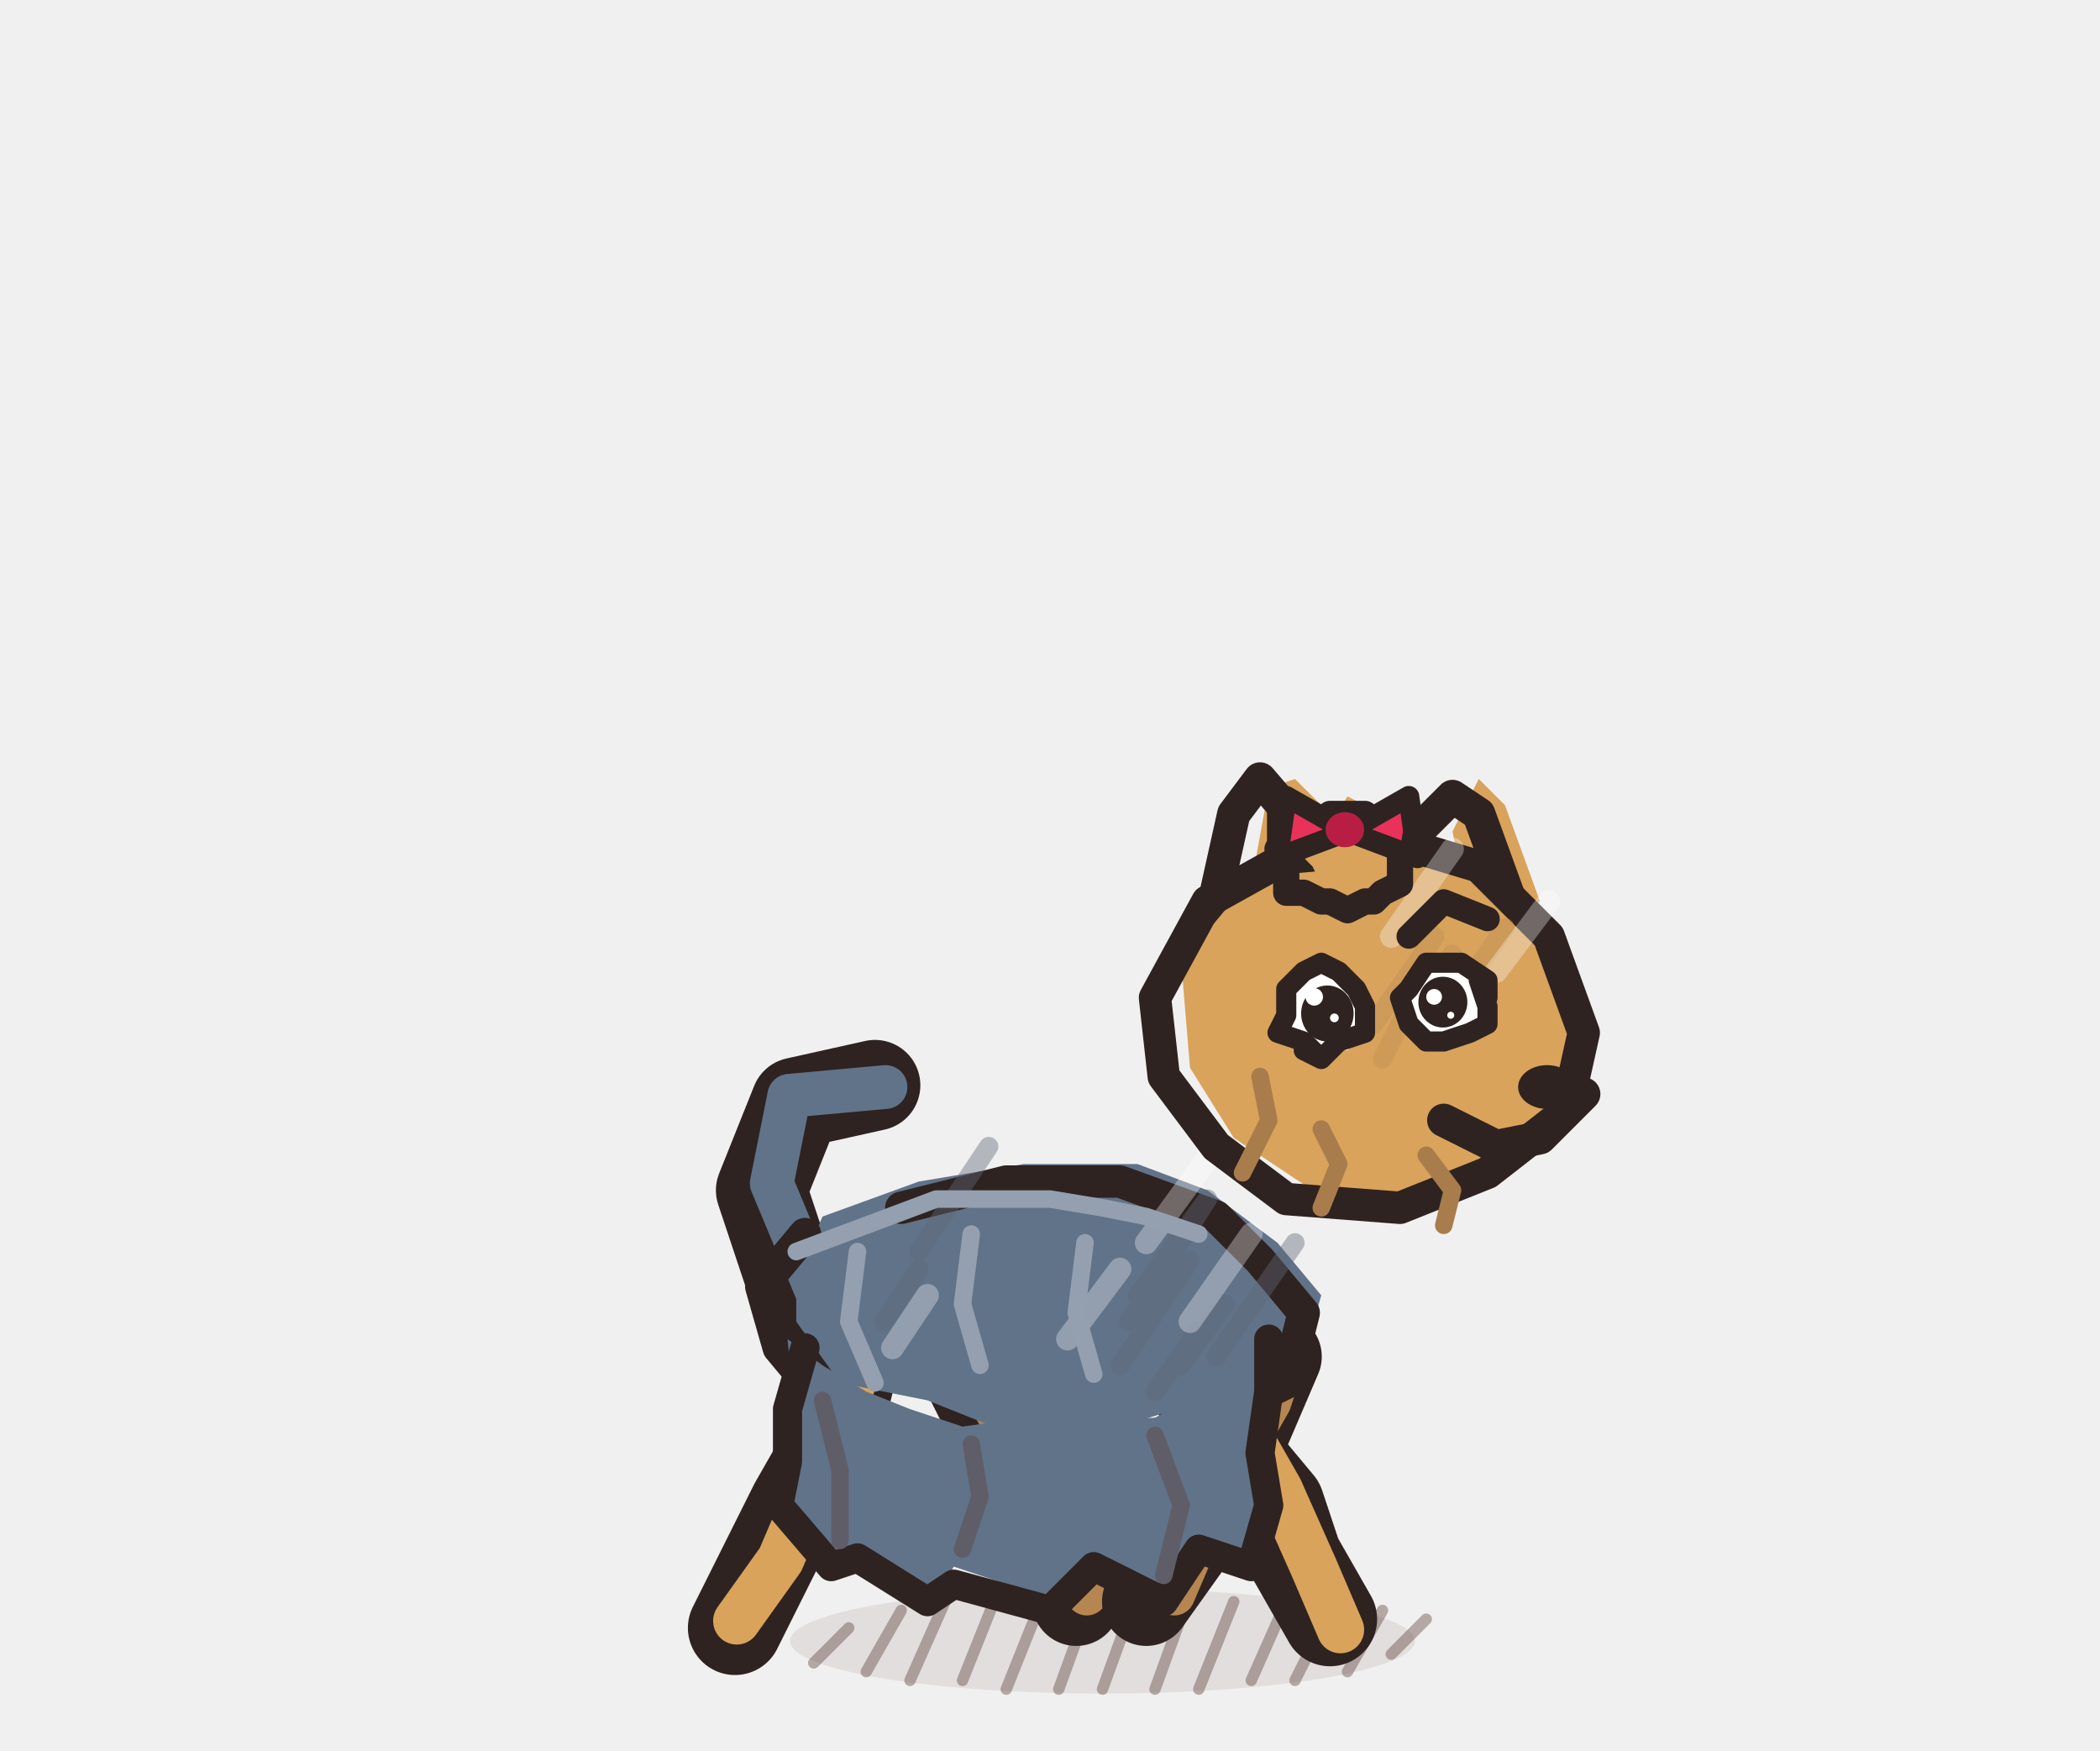
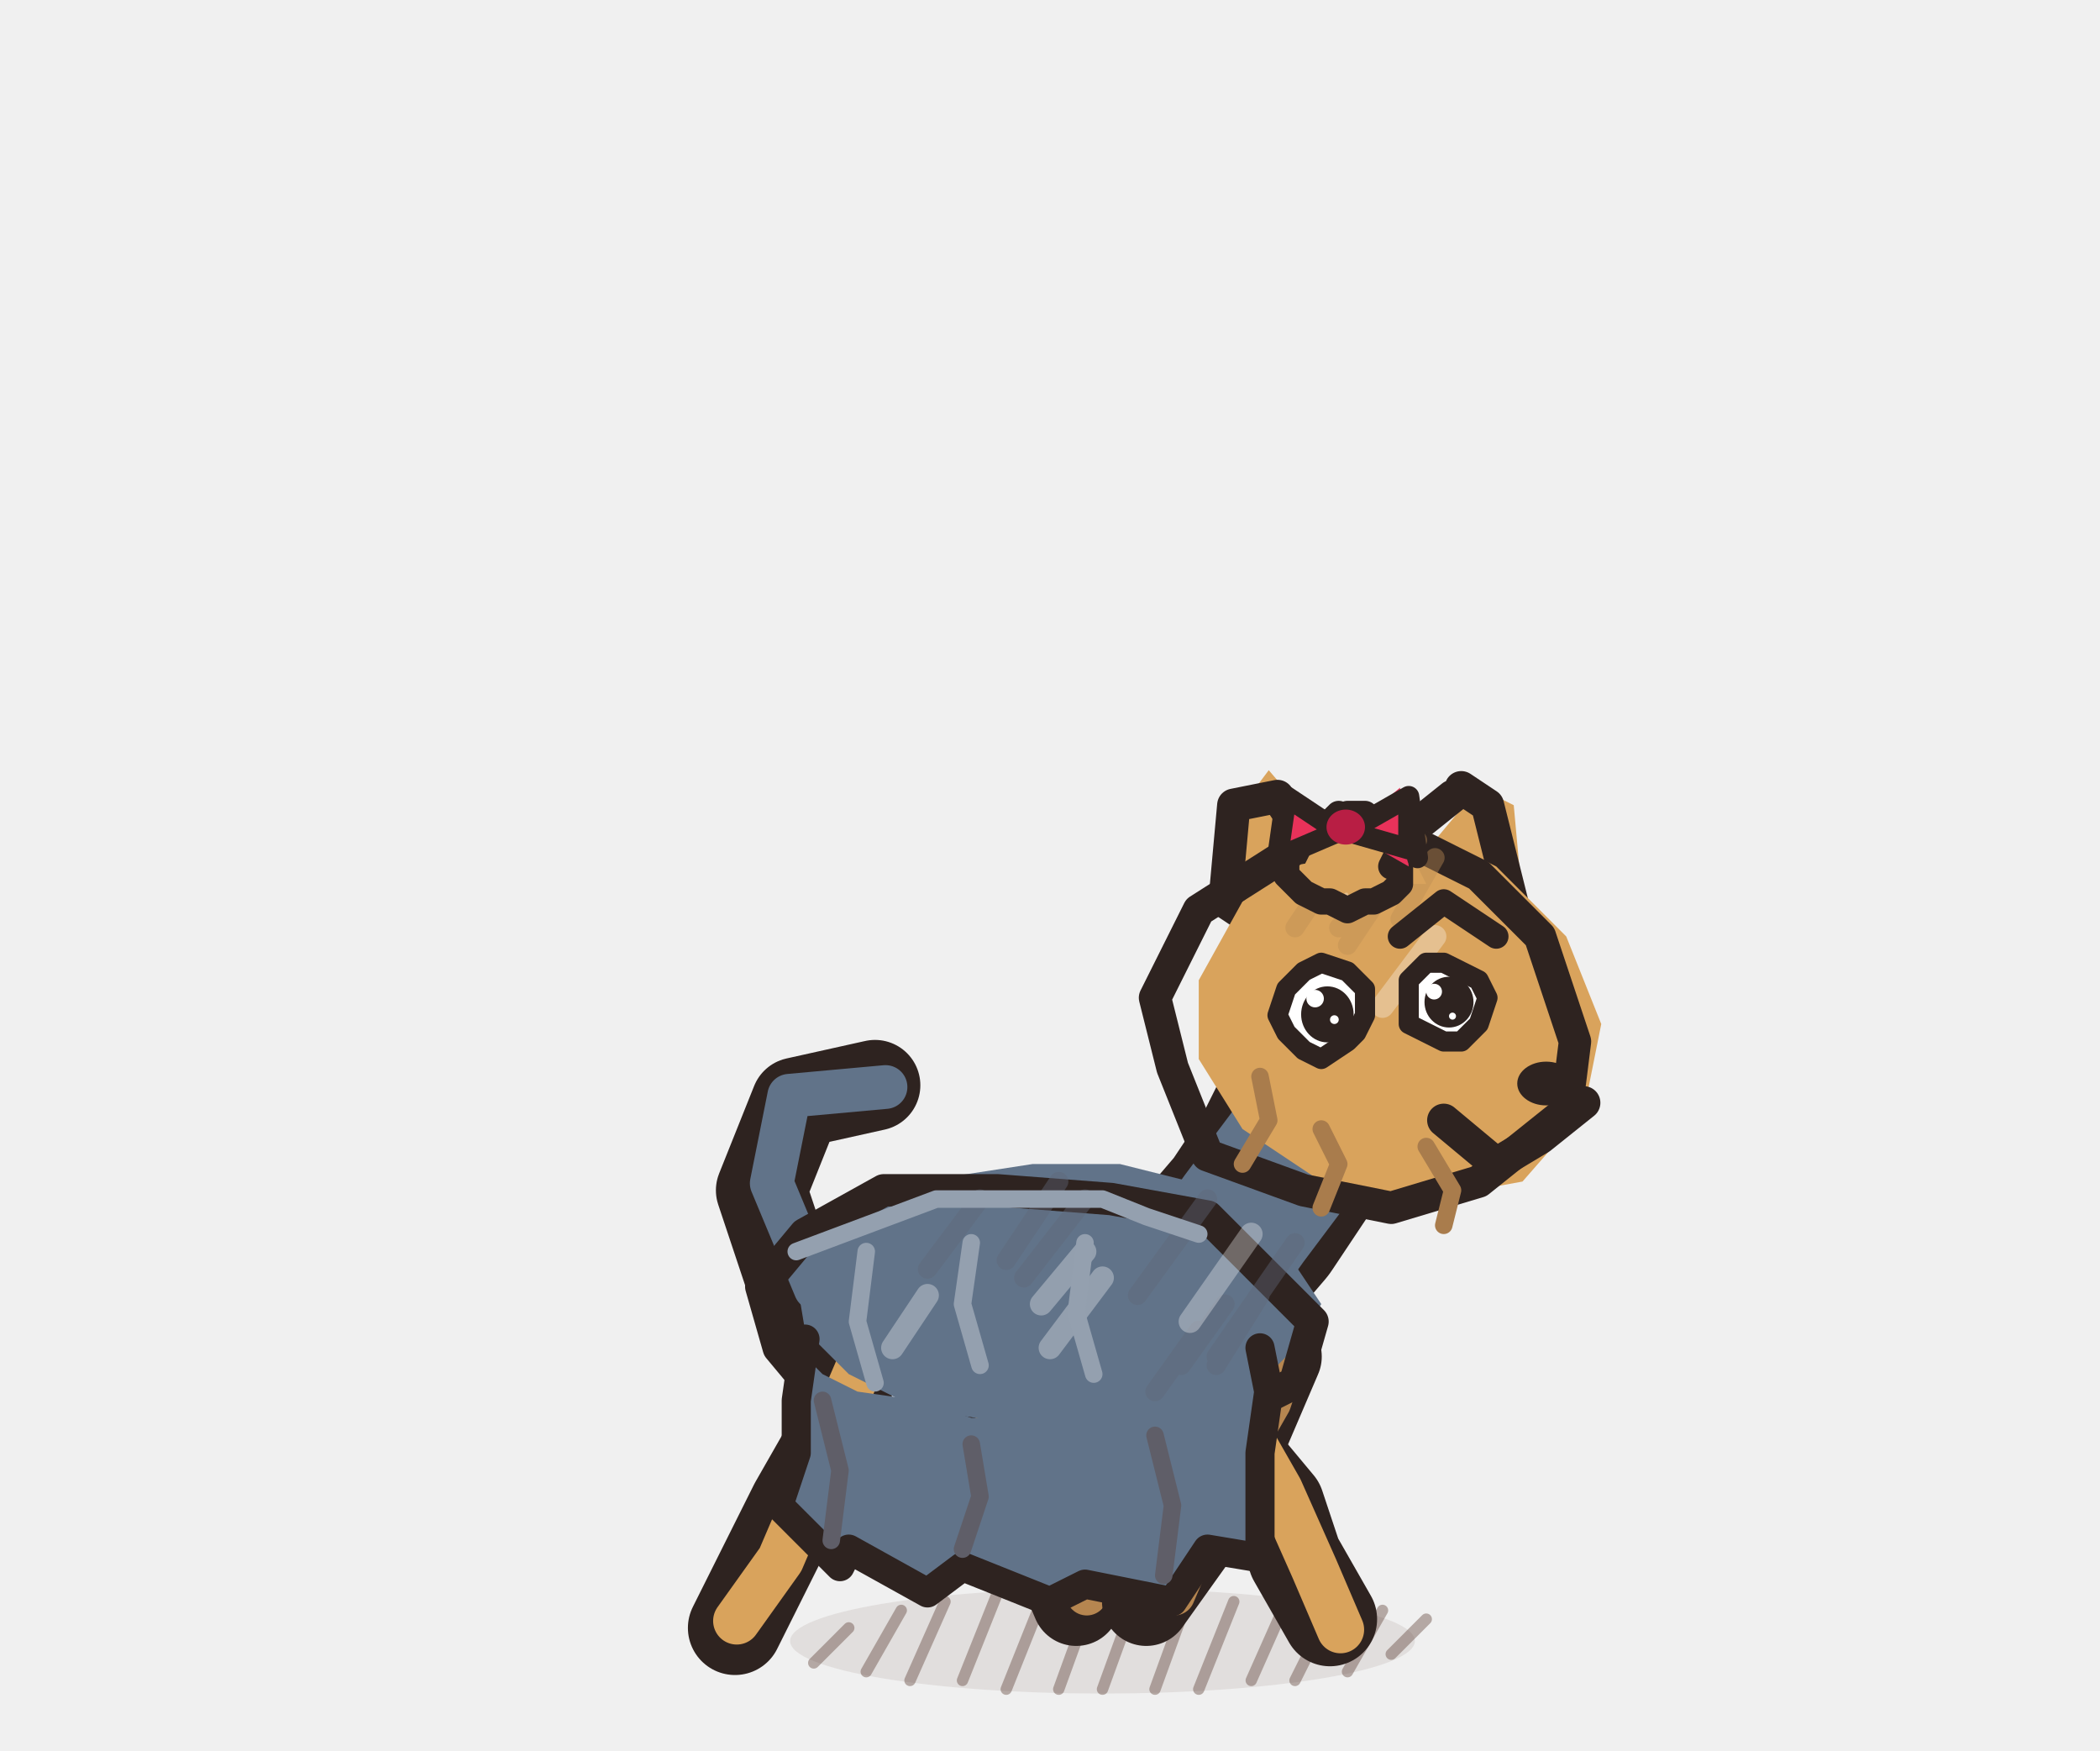
<svg xmlns="http://www.w3.org/2000/svg" width="240" height="200" class="pa-dog pa-pose-walk" viewBox="0 0 240 200" role="img" aria-label="Toffee the Yorkshire Terrier, walk">
  <g>
    <ellipse cx="126" cy="187.5" rx="35.7" ry="6" fill="#5B3D32" opacity="0.1" />
    <path d="M93 190l4 -4M99 191l4 -7M104 192l4 -9M110 192l4 -10M115 193l4 -10M121 193l4 -11M126 193l4 -11M132 193l4 -11M137 193l4 -10M143 192l4 -9M148 192l4 -8M154 191l4 -7M159 189l4 -4" stroke="#5B3D32" stroke-width="1.3" stroke-linecap="round" opacity="0.4" fill="none" />
    <g class="pa-d-f0">
      <path d="M91 148L87 136L91 126L100 124" fill="none" stroke="#2E2320" stroke-width="10.365" stroke-linecap="round" stroke-linejoin="round" />
      <path d="M92 148L87 136L89 126L100 125" fill="none" stroke="#617389" stroke-width="5" stroke-linecap="round" stroke-linejoin="round" transform="translate(1.2 -0.8)" />
      <g class="pa-d-leg pa-d-leg-FH">
        <path d="M109 154L113 162L117 169L120 176L123 183" fill="none" stroke="#2E2320" stroke-width="10.117" stroke-linecap="round" stroke-linejoin="round" />
        <path d="M108 154L112 161L116 168L120 176L123 183" fill="none" stroke="#b68650" stroke-width="4.752" stroke-linecap="round" stroke-linejoin="round" transform="translate(1.2 -0.8)" />
      </g>
      <g class="pa-d-leg pa-d-leg-FF">
        <path d="M146 155L143 162L140 169L136 176L131 183" fill="none" stroke="#2E2320" stroke-width="10.117" stroke-linecap="round" stroke-linejoin="round" />
        <path d="M146 155L144 161L140 168L136 176L133 183" fill="none" stroke="#b68650" stroke-width="4.752" stroke-linecap="round" stroke-linejoin="round" transform="translate(1.2 -0.8)" />
      </g>
      <g class="pa-d-leg pa-d-leg-NH">
        <path d="M97 157L95 165L91 172L87 180L84 186" fill="none" stroke="#2E2320" stroke-width="10.765" stroke-linecap="round" stroke-linejoin="round" />
        <path d="M97 157L94 164L91 172L88 179L83 186" fill="none" stroke="#D9A35C" stroke-width="5.4" stroke-linecap="round" stroke-linejoin="round" transform="translate(1.2 -0.8)" />
      </g>
      <g class="pa-d-leg pa-d-leg-NF">
        <path d="M136 157L141 166L146 172L148 178L152 185" fill="none" stroke="#2E2320" stroke-width="10.765" stroke-linecap="round" stroke-linejoin="round" />
        <path d="M136 157L141 164L145 171L149 180L152 187" fill="none" stroke="#D9A35C" stroke-width="5.4" stroke-linecap="round" stroke-linejoin="round" transform="translate(1.2 -0.8)" />
      </g>
-       <path d="M151 148L149 155L141 159L128 163L116 164L106 160L96 158L91 151L91 146L94 139L105 135L117 133L130 133L138 136L146 142Z" fill="#617389" />
-       <path d="M103 138L115 135L128 135L139 139L144 144L149 150L147 158L139 162L128 165L115 165L103 164L94 160L89 154L87 147L92 141" fill="none" stroke="#2E2320" stroke-width="3.7" stroke-linecap="round" stroke-linejoin="round" />
-       <path d="M129 151L138 137M101 151L105 145M105 143L113 131M128 156L136 144M132 159L137 152M139 155L148 142M135 156L140 149M130 148L138 137" stroke="#606776" stroke-width="2.2" stroke-linecap="round" opacity=".42" />
-       <path d="M122 153L128 145M131 142L139 131M136 151L143 141M102 154L106 148" stroke="#fff" stroke-width="2.6" stroke-linecap="round" opacity=".32" />
-       <path d="M90 153L94 156L99 159L104 161L110 163L117 162L126 162L132 162L137 159L143 157L145 154L144 163L145 171L144 179L136 177L134 182L124 180L121 183L109 179L106 184L98 178L96 180L90 172L91 163Z" fill="#617389" />
-       <path d="M92 154L90 161L90 167L89 172L95 179L98 178L106 183L109 181L120 184L125 179L133 183L137 177L143 179L145 172L144 166L145 159L145 153" fill="none" stroke="#2E2320" stroke-width="3.33" stroke-linecap="round" stroke-linejoin="round" />
-       <path d="M94 160L96 168L96 176" fill="none" stroke="#5f5e68" stroke-width="2" stroke-linecap="round" stroke-linejoin="round" />
+       <path d="M137 146L143 139L147 133L151 125" fill="none" stroke="#2E2320" stroke-width="22.165" stroke-linecap="round" stroke-linejoin="round" />
+       <path d="M136 147L141 140L147 132L151 126" fill="none" stroke="#617389" stroke-width="16.8" stroke-linecap="round" stroke-linejoin="round" transform="translate(1.2 -0.8)" />
+       <path d="M151 149L148 154L142 160L131 163L118 163L105 161L97 157L92 152L91 146L95 140L105 135L118 133L128 133L140 136L147 143Z" fill="#617389" />
+       <path d="M128 165L115 165L103 164L94 160L89 154L87 147L92 141L101 136L114 136L127 137L138 139L144 145L150 151L148 158L140 162L127 166" fill="none" stroke="#2E2320" stroke-width="3.7" stroke-linecap="round" stroke-linejoin="round" />
+       <path d="M132 159L137 152M139 155L148 142M135 156L140 149M130 148L138 137M139 156L144 148M106 145L112 137M115 144L121 135M117 146L124 137" stroke="#606776" stroke-width="2.2" stroke-linecap="round" opacity=".42" />
+       <path d="M136 151L143 141M102 154L106 148M120 154L126 146M119 149L124 143" stroke="#fff" stroke-width="2.6" stroke-linecap="round" opacity=".32" />
+       <path d="M92 155L94 157L98 159L105 160L111 162L117 162L125 162L132 161L139 159L142 156L145 155L145 163L144 173L144 179L137 177L134 183L124 181L119 184L109 180L105 182L98 178L96 179L90 173L91 164Z" fill="#617389" />
+       <path d="M92 153L91 160L91 166L89 172L96 179L97 177L106 182L110 179L120 183L124 181L134 183L138 177L144 178L144 171L144 166L145 159L144 154" fill="none" stroke="#2E2320" stroke-width="3.33" stroke-linecap="round" stroke-linejoin="round" />
+       <path d="M94 160L96 168L95 176" fill="none" stroke="#5f5e68" stroke-width="2" stroke-linecap="round" stroke-linejoin="round" />
      <path d="M111 165L112 171L110 177" fill="none" stroke="#5f5e68" stroke-width="2" stroke-linecap="round" stroke-linejoin="round" />
-       <path d="M132 164L135 172L133 180" fill="none" stroke="#5f5e68" stroke-width="2" stroke-linecap="round" stroke-linejoin="round" />
-       <path d="M91 143L99 140L107 137L114 137L120 137L126 138L131 139L137 141" fill="none" stroke="#94a0af" stroke-width="2" stroke-linecap="round" stroke-linejoin="round" />
-       <path d="M98 143L97 151L100 158" fill="none" stroke="#94a0af" stroke-width="2" stroke-linecap="round" stroke-linejoin="round" />
-       <path d="M111 141L110 149L112 156" fill="none" stroke="#94a0af" stroke-width="2" stroke-linecap="round" stroke-linejoin="round" />
+       <path d="M132 164L134 172L133 180" fill="none" stroke="#5f5e68" stroke-width="2" stroke-linecap="round" stroke-linejoin="round" />
+       <path d="M91 143L99 140L107 137L114 137L120 137L126 137L131 139L137 141" fill="none" stroke="#94a0af" stroke-width="2" stroke-linecap="round" stroke-linejoin="round" />
+       <path d="M99 143L98 151L100 158" fill="none" stroke="#94a0af" stroke-width="2" stroke-linecap="round" stroke-linejoin="round" />
+       <path d="M111 142L110 149L112 156" fill="none" stroke="#94a0af" stroke-width="2" stroke-linecap="round" stroke-linejoin="round" />
      <path d="M124 142L123 150L125 157" fill="none" stroke="#94a0af" stroke-width="2" stroke-linecap="round" stroke-linejoin="round" />
-       <path d="M143 101L145 90L148 89L153 94L151 99L144 105Z" fill="#D9A35C" />
-       <path d="M149 102L141 106L139 102L141 93L144 89L150 96" fill="none" stroke="#2E2320" stroke-width="3.8" stroke-linecap="round" stroke-linejoin="round" />
-       <path d="M166 95L169 89L172 92L176 103L172 106L167 100Z" fill="#D9A35C" />
-       <path d="M163 102L161 96L166 91L169 93L173 104L171 106L162 102" fill="none" stroke="#2E2320" stroke-width="3.8" stroke-linecap="round" stroke-linejoin="round" />
-       <path d="M181 117L179 125L172 133L161 137L150 136L141 130L136 122L135 110L140 104L150 97L161 95L170 99L179 107Z" fill="#D9A35C" />
-       <path d="M159 96L169 99L177 107L181 118L179 127L170 134L160 138L147 137L139 131L133 123L132 114L138 103L147 98L159 97" fill="none" stroke="#2E2320" stroke-width="3.7" stroke-linecap="round" stroke-linejoin="round" />
-       <path d="M157 117L164 107M165 116L172 106M161 117L166 109M158 121L161 115" stroke="#bd8d53" stroke-width="2.2" stroke-linecap="round" opacity=".42" />
-       <path d="M159 107L166 97M171 111L177 103" stroke="#fff" stroke-width="2.6" stroke-linecap="round" opacity=".32" />
-       <path d="M144 123L145 128L142 134" fill="none" stroke="#a97c4c" stroke-width="2" stroke-linecap="round" stroke-linejoin="round" />
+       <path d="M141 101L142 92L145 88L151 95L152 101L145 104Z" fill="#D9A35C" />
+       <path d="M141 92L146 91L150 97L151 101L143 105L140 103L141 92" fill="none" stroke="#2E2320" stroke-width="3.8" stroke-linecap="round" stroke-linejoin="round" />
+       <path d="M164 96L169 90L173 92L174 103L172 105L166 101Z" fill="#D9A35C" />
+       <path d="M167 90L170 92L173 104L170 107L163 103L161 95L166 91" fill="none" stroke="#2E2320" stroke-width="3.8" stroke-linecap="round" stroke-linejoin="round" />
+       <path d="M183 117L181 127L174 135L163 137L151 135L142 129L137 121L137 112L142 103L151 96L163 95L171 99L179 107Z" fill="#D9A35C" />
+       <path d="M138 132L134 122L132 114L137 104L148 97L159 95L169 100L176 107L180 119L179 127L169 135L159 138L149 136L138 132" fill="none" stroke="#2E2320" stroke-width="3.7" stroke-linecap="round" stroke-linejoin="round" />
+       <path d="M154 108L162 96M160 105L164 98M148 106L154 97M153 106L159 99" stroke="#bd8d53" stroke-width="2.2" stroke-linecap="round" opacity=".42" />
+       <path d="M158 115L164 107M154 104L161 93" stroke="#fff" stroke-width="2.6" stroke-linecap="round" opacity=".32" />
+       <path d="M144 123L145 128L142 133" fill="none" stroke="#a97c4c" stroke-width="2" stroke-linecap="round" stroke-linejoin="round" />
      <path d="M151 129L153 133L151 138" fill="none" stroke="#a97c4c" stroke-width="2" stroke-linecap="round" stroke-linejoin="round" />
-       <path d="M163 132L166 136L165 140" fill="none" stroke="#a97c4c" stroke-width="2" stroke-linecap="round" stroke-linejoin="round" />
-       <path d="M162 97L162 98L162 98L161 100L159 100L158 102L155 101L154 102L152 101L151 101L150 99L149 98L150 97L149 95L150 93L150 92L152 94L154 91L156 92L158 93L158 93L160 93L162 93L162 96Z" fill="#D9A35C" />
-       <path d="M157 94L159 95L161 96L161 97L160 98L160 99L160 101L158 102L157 103L156 103L154 104L152 103L151 103L149 102L147 102L147 100L147 99L146 97L147 96L149 95L151 95L152 93L154 93L156 93" fill="none" stroke="#2E2320" stroke-width="3" stroke-linecap="round" stroke-linejoin="round" />
-       <path d="M153 95L147 91L146 97Z" fill="#E8325A" />
-       <path d="M146 91L146 98L154 95L147 91L146 98" fill="none" stroke="#2E2320" stroke-width="2.4" stroke-linecap="round" stroke-linejoin="round" />
-       <path d="M153 96L161 91L160 97Z" fill="#E8325A" />
-       <path d="M154 95L161 91L162 98L154 95L161 91" fill="none" stroke="#2E2320" stroke-width="2.4" stroke-linecap="round" stroke-linejoin="round" />
-       <ellipse cx="153.7" cy="94.8" rx="2.2" ry="2" fill="#B81E44" />
-       <path d="M156 115L156 118L154 120L151 120L149 120L147 118L146 115L147 113L149 111L151 110L154 111L155 113Z" fill="#FFFFFF" />
-       <path d="M151 121L149 119L146 118L147 116L147 113L149 111L151 110L153 111L155 113L156 115L156 118L153 119L151 121L149 120" fill="none" stroke="#2E2320" stroke-width="2.3" stroke-linecap="round" stroke-linejoin="round" />
-       <ellipse cx="151.7" cy="115.8" rx="3" ry="3.2" fill="#2E2320" />
-       <ellipse cx="150.2" cy="113.9" rx="1" ry="1" fill="#FFFFFF" />
-       <ellipse cx="152.5" cy="116.3" rx="0.5" ry="0.5" fill="#FFFFFF" />
-       <path d="M170 115L169 117L167 119L165 119L163 119L161 117L161 114L161 112L163 110L165 110L168 110L169 112Z" fill="#FFFFFF" />
-       <path d="M169 112L170 115L170 117L168 118L165 119L163 119L161 117L160 114L161 113L163 110L165 110L167 110L170 112L170 114" fill="none" stroke="#2E2320" stroke-width="2.3" stroke-linecap="round" stroke-linejoin="round" />
-       <ellipse cx="164.9" cy="114.5" rx="2.8" ry="2.9" fill="#2E2320" />
-       <ellipse cx="163.9" cy="113.9" rx="0.9" ry="0.9" fill="#FFFFFF" />
-       <ellipse cx="165.8" cy="116" rx="0.4" ry="0.4" fill="#FFFFFF" />
-       <path d="M161 107L165 103L170 105" fill="none" stroke="#2E2320" stroke-width="2.8" stroke-linecap="round" stroke-linejoin="round" />
-       <ellipse cx="176.8" cy="124.2" rx="3.3" ry="2.5" fill="#2E2320" />
-       <path d="M165 128L171 131L176 130L181 125" fill="none" stroke="#2E2320" stroke-width="3.8" stroke-linecap="round" stroke-linejoin="round" />
+       <path d="M163 131L166 136L165 140" fill="none" stroke="#a97c4c" stroke-width="2" stroke-linecap="round" stroke-linejoin="round" />
+       <path d="M162 98L162 99L163 101L161 101L160 100L157 102L155 104L154 102L153 102L152 102L149 101L149 99L150 97L148 97L150 95L152 93L154 93L155 93L156 92L158 92L159 93L160 94L161 95L163 97Z" fill="#D9A35C" />
+       <path d="M154 93L156 93L157 95L159 95L160 96L160 97L159 99L160 99L160 101L159 102L157 103L156 103L154 104L152 103L151 103L149 102L148 101L147 100L147 99L147 97L147 96L149 95L151 94L152 94L153 93" fill="none" stroke="#2E2320" stroke-width="3" stroke-linecap="round" stroke-linejoin="round" />
+       <path d="M153 94L146 92L146 98Z" fill="#E8325A" />
+       <path d="M147 91L146 98L153 95L147 91L146 98" fill="none" stroke="#2E2320" stroke-width="2.4" stroke-linecap="round" stroke-linejoin="round" />
+       <path d="M154 95L160 90L161 99Z" fill="#E8325A" />
+       <path d="M161 91L161 97L154 95L161 91L162 98" fill="none" stroke="#2E2320" stroke-width="2.4" stroke-linecap="round" stroke-linejoin="round" />
+       <ellipse cx="153.8" cy="94.5" rx="2.2" ry="2" fill="#B81E44" />
+       <path d="M156 115L155 118L154 120L151 120L149 120L147 118L146 116L147 113L149 111L151 110L154 111L156 113Z" fill="#FFFFFF" />
+       <path d="M147 118L146 116L147 113L149 111L151 110L154 111L156 113L156 116L155 118L154 119L151 121L149 120L147 118L146 116" fill="none" stroke="#2E2320" stroke-width="2.3" stroke-linecap="round" stroke-linejoin="round" />
+       <ellipse cx="151.7" cy="115.9" rx="3" ry="3.2" fill="#2E2320" />
+       <ellipse cx="150.3" cy="114.1" rx="1" ry="1" fill="#FFFFFF" />
+       <ellipse cx="152.5" cy="116.5" rx="0.5" ry="0.5" fill="#FFFFFF" />
+       <path d="M170 115L169 117L168 119L165 119L163 118L161 117L161 115L161 112L163 110L165 109L168 111L169 112Z" fill="#FFFFFF" />
+       <path d="M161 116L161 115L161 112L163 110L165 110L167 111L169 112L170 114L169 117L167 119L165 119L163 118L161 117L161 114" fill="none" stroke="#2E2320" stroke-width="2.3" stroke-linecap="round" stroke-linejoin="round" />
+       <ellipse cx="165.6" cy="114.5" rx="2.8" ry="2.9" fill="#2E2320" />
+       <ellipse cx="163.9" cy="113.3" rx="0.9" ry="0.9" fill="#FFFFFF" />
+       <ellipse cx="166" cy="116.1" rx="0.4" ry="0.4" fill="#FFFFFF" />
+       <path d="M160 107L165 103L171 107" fill="none" stroke="#2E2320" stroke-width="2.8" stroke-linecap="round" stroke-linejoin="round" />
+       <ellipse cx="176.7" cy="123.8" rx="3.3" ry="2.5" fill="#2E2320" />
+       <path d="M165 128L171 133L176 130L181 126" fill="none" stroke="#2E2320" stroke-width="3.8" stroke-linecap="round" stroke-linejoin="round" />
    </g>
  </g>
</svg>
